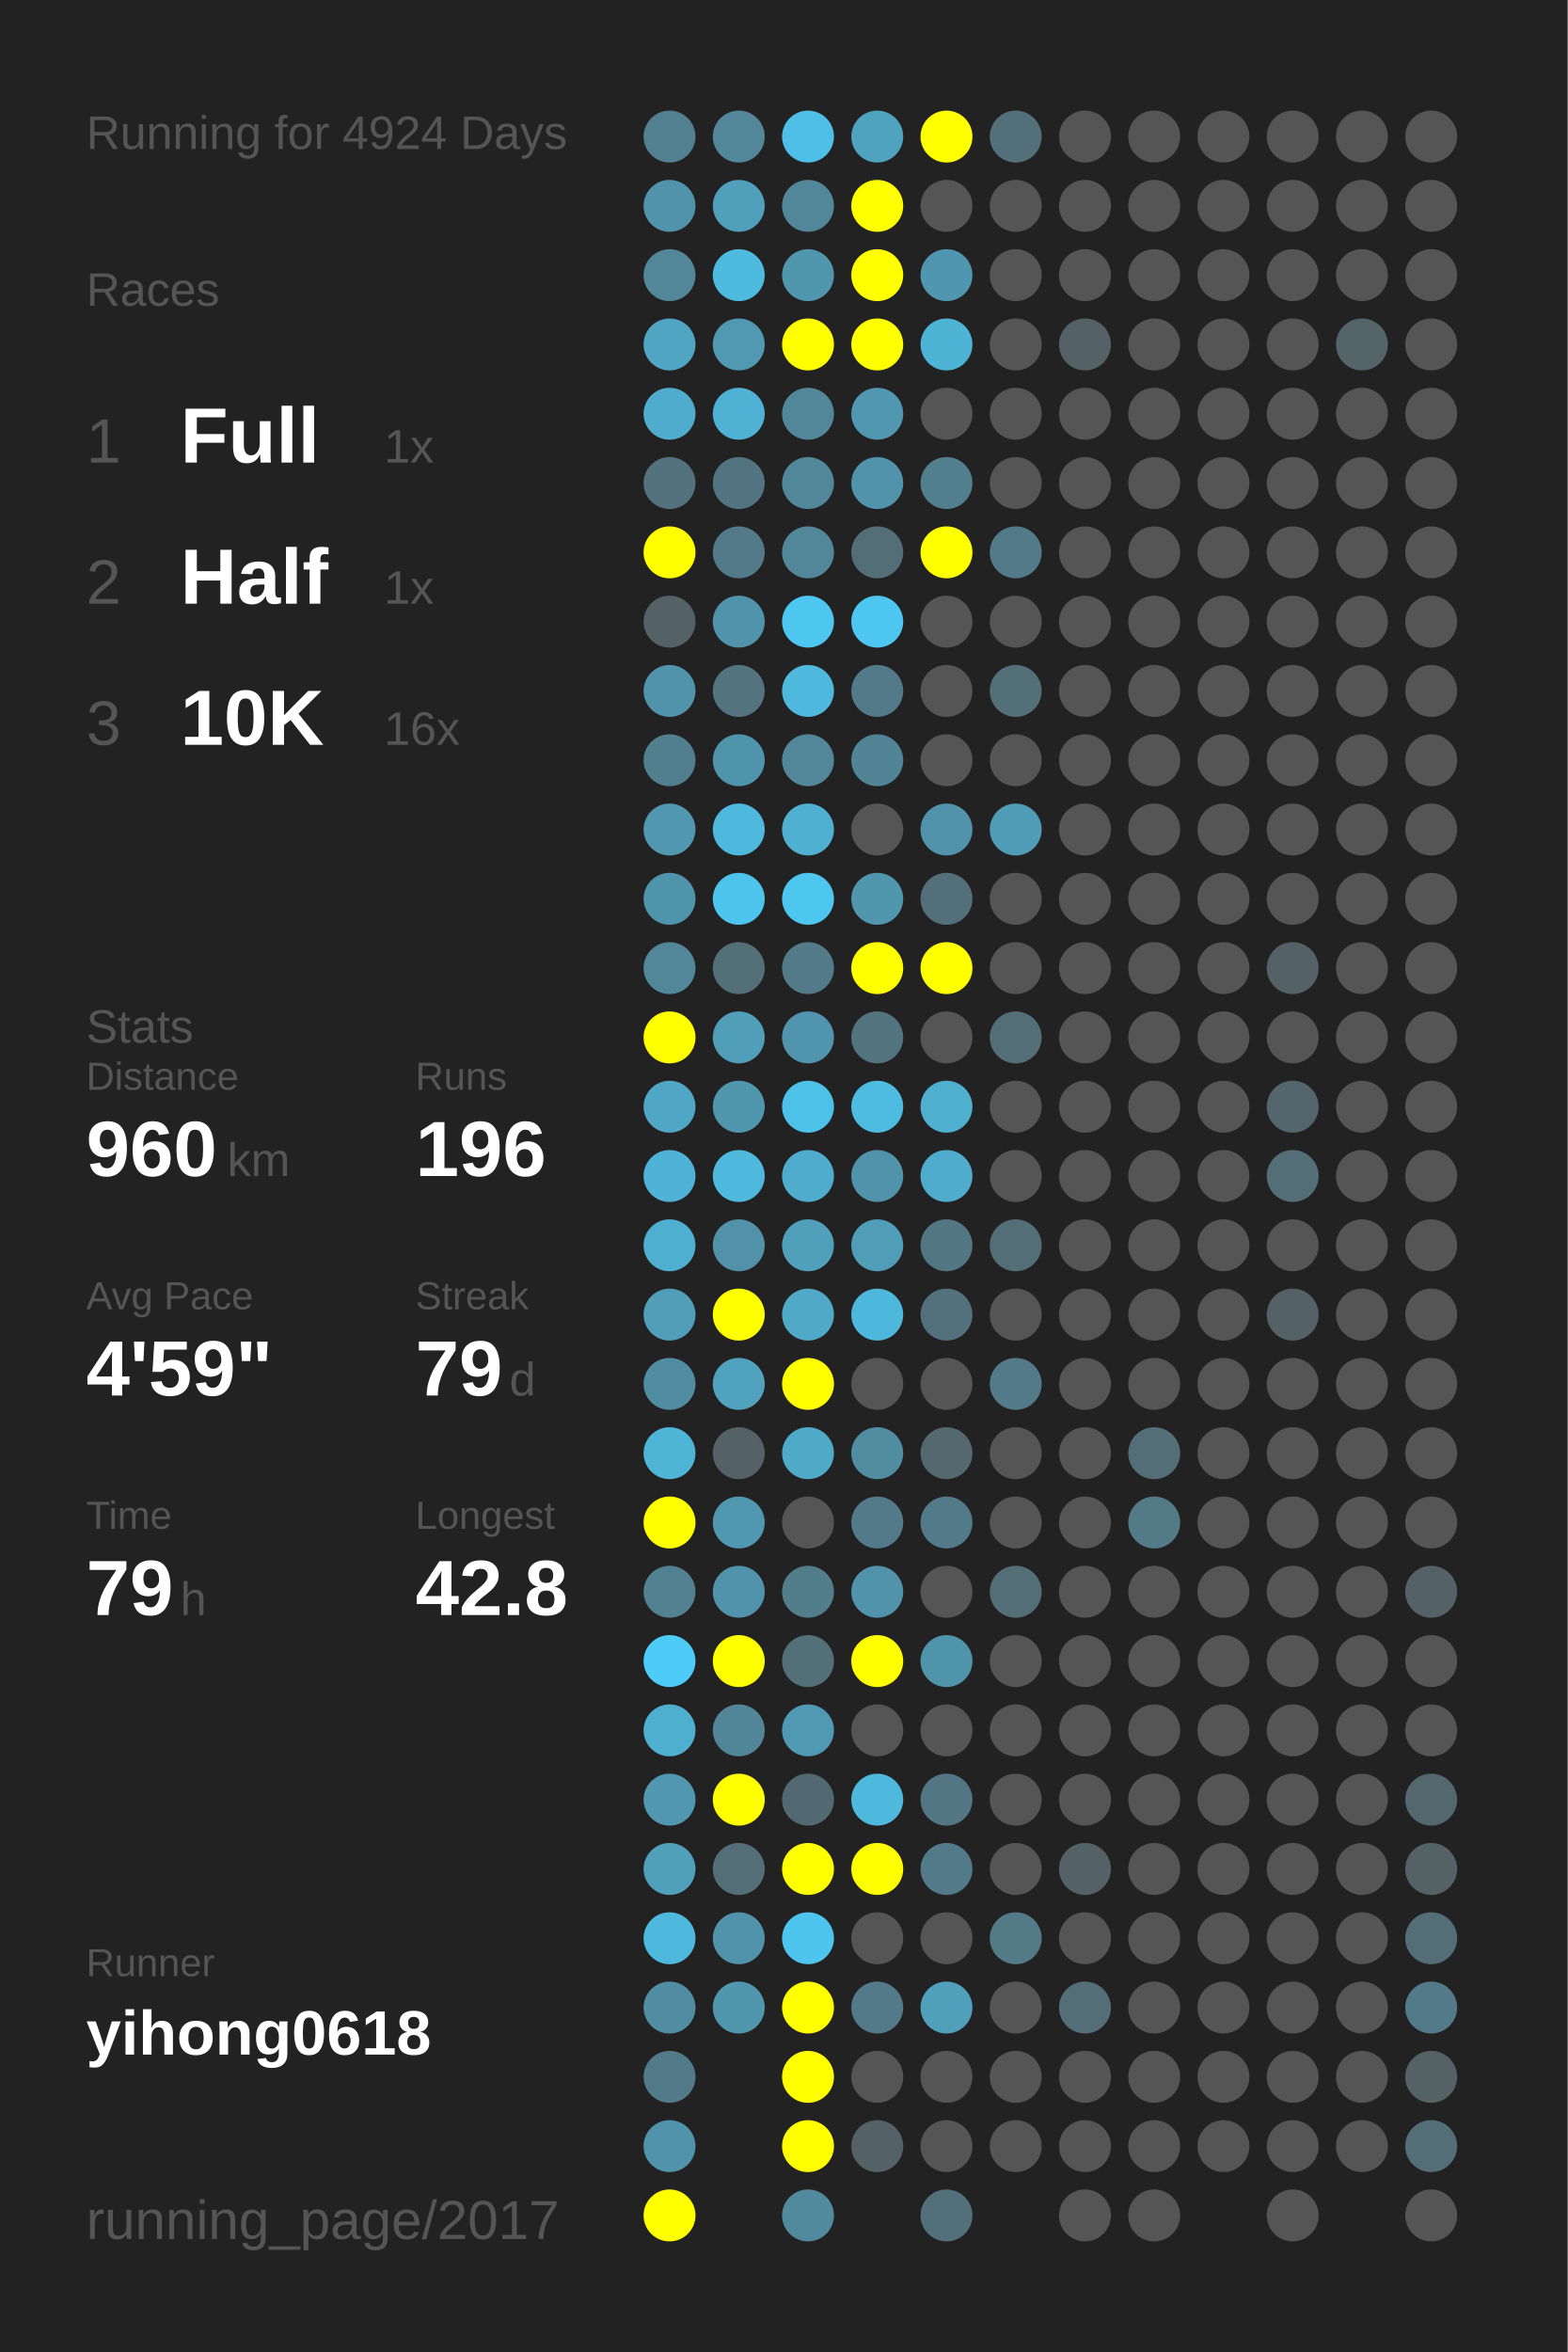
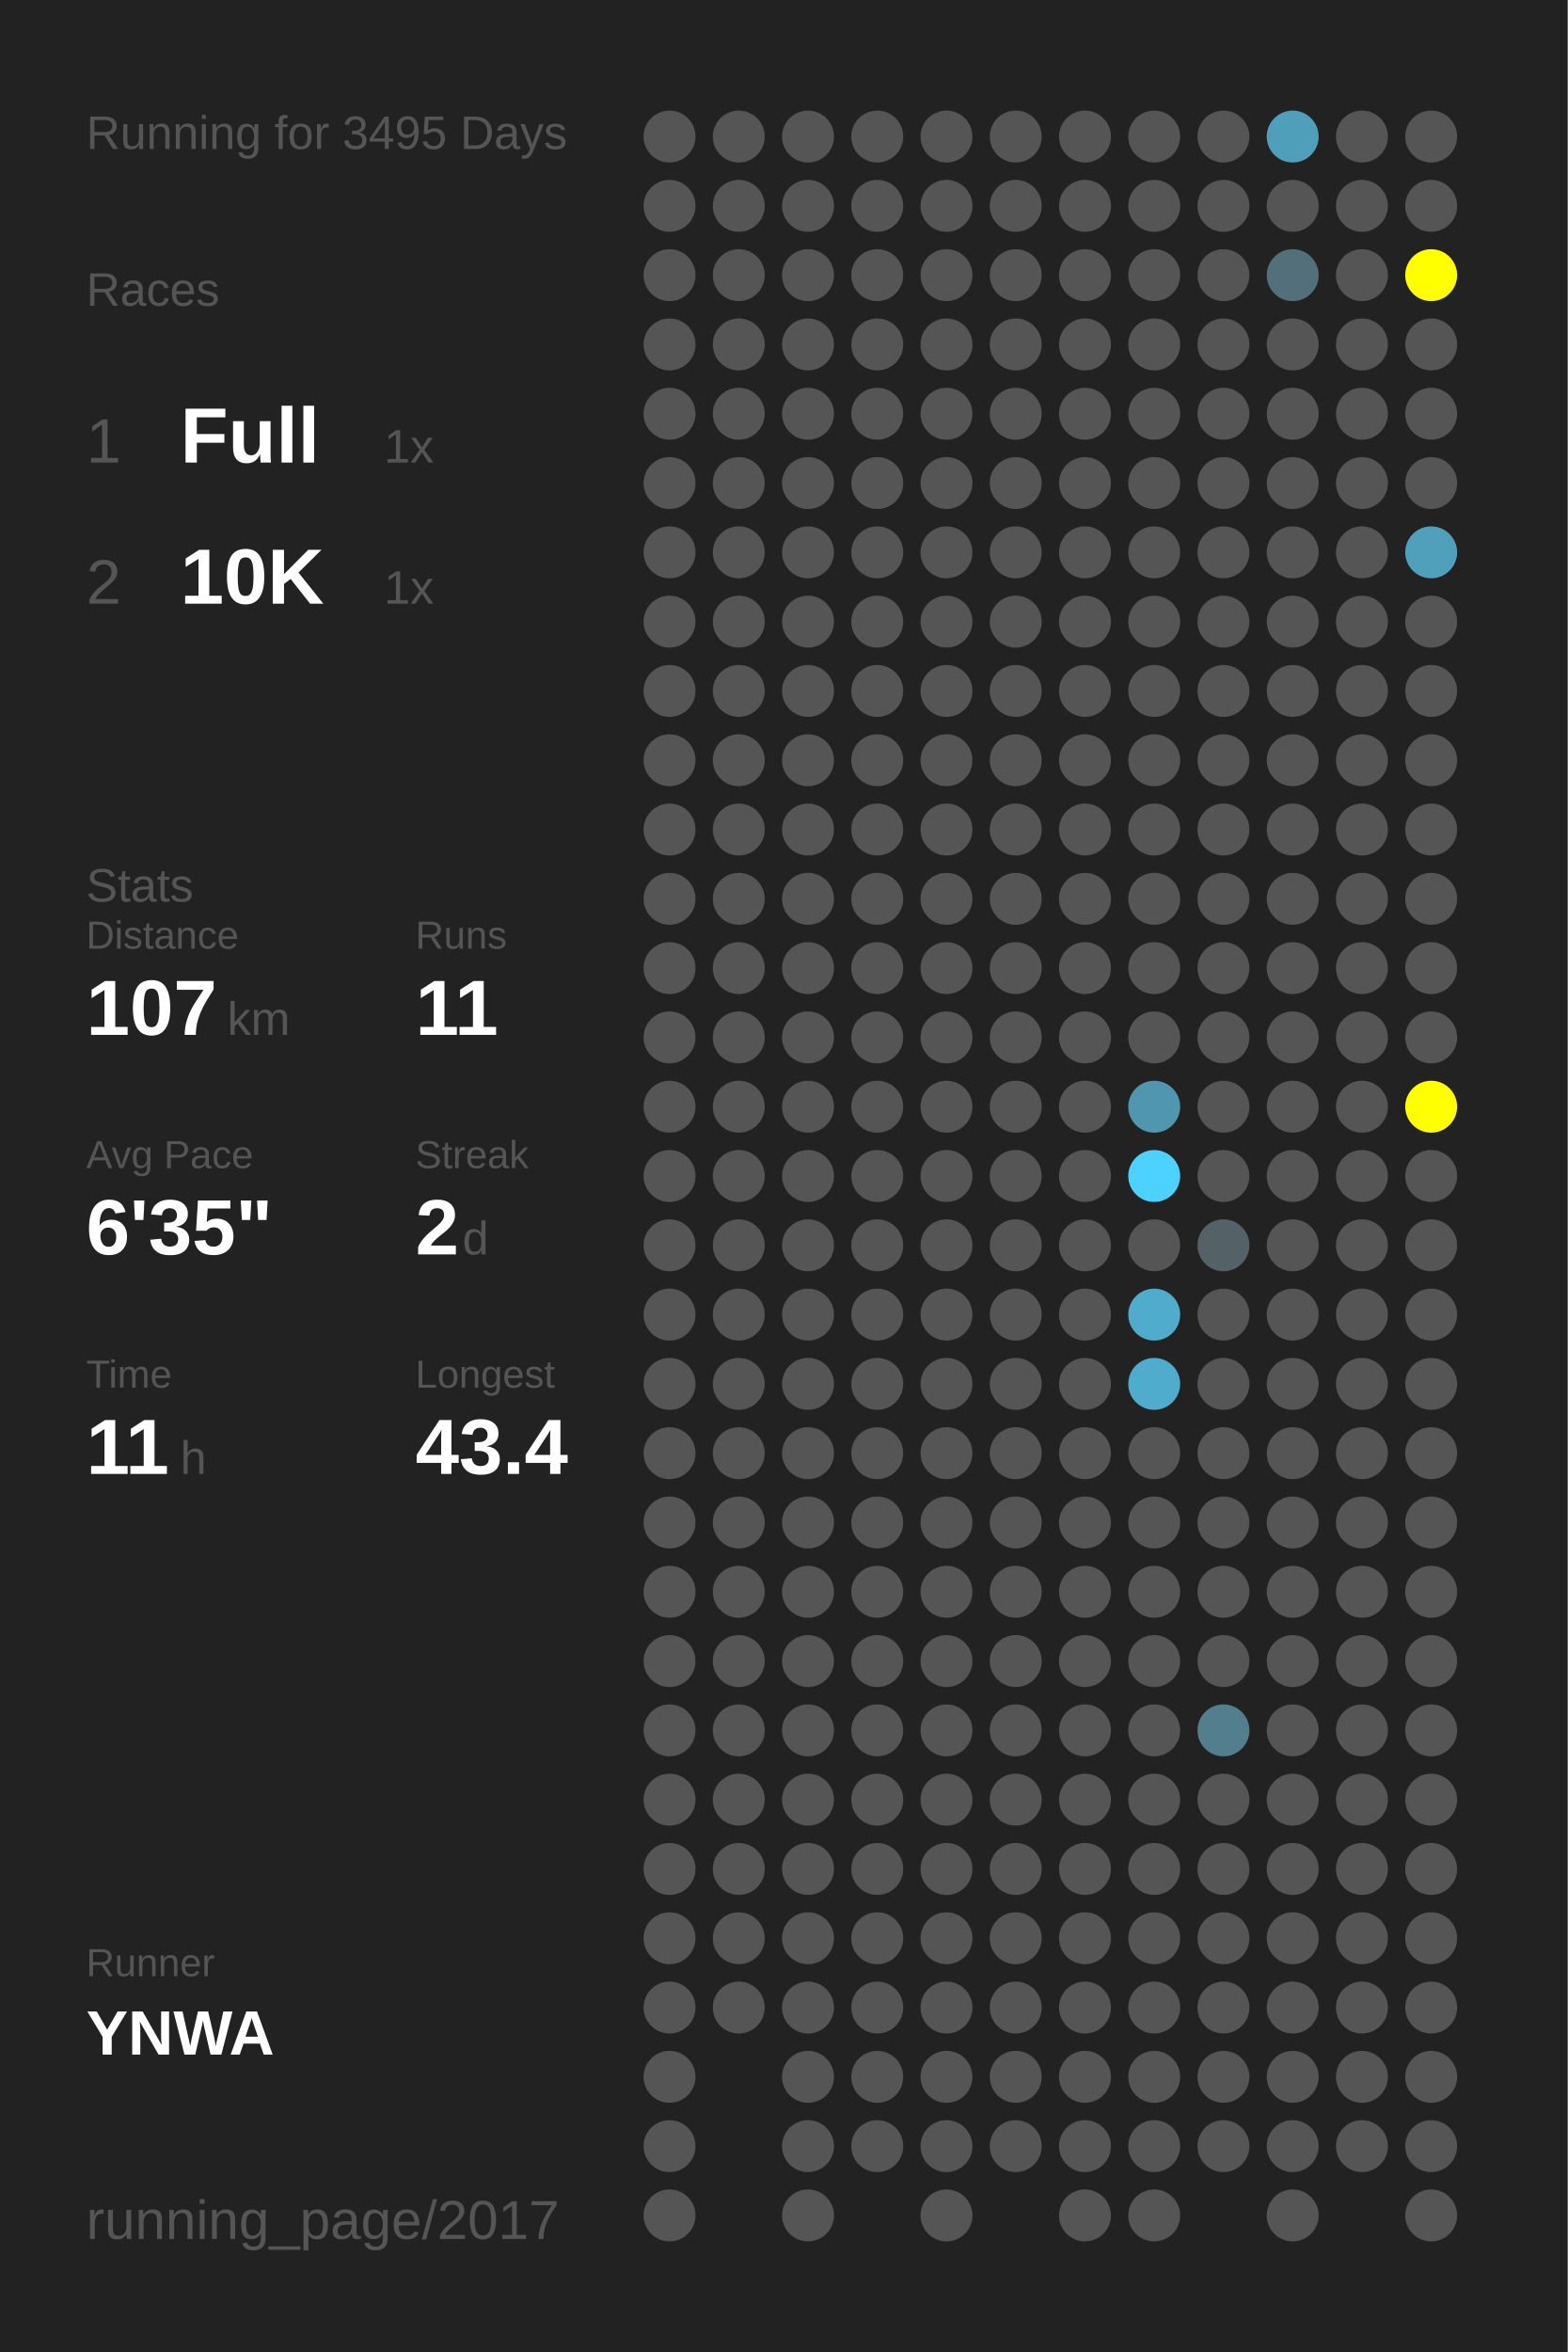
<svg xmlns="http://www.w3.org/2000/svg" baseProfile="full" height="300mm" version="1.1" viewBox="0,0,200,300" width="200mm">
  <defs />
  <rect fill="#222222" height="300" width="200" x="0" y="0" />
-   <text fill="#555555" style="font-size:6px; font-family:Arial;" x="11" y="19">Running for 4924 Days</text>
+   <text fill="#555555" style="font-size:6px; font-family:Arial;" x="11" y="19">Running for 3495 Days</text>
  <text fill="#555555" style="font-size:6px; font-family:Arial;" x="11" y="39">Races</text>
  <text fill="#555555" style="font-size:8px; font-family:Arial;" x="11" y="59">1</text>
  <text fill="#FFFFFF" style="font-size:10px; font-family:Arial; font-weight:bold;" x="23" y="59">Full</text>
  <text fill="#555555" style="font-size:6px; font-family:Arial;" x="49" y="59">1x</text>
  <text fill="#555555" style="font-size:8px; font-family:Arial;" x="11" y="77">2</text>
-   <text fill="#FFFFFF" style="font-size:10px; font-family:Arial; font-weight:bold;" x="23" y="77">Half</text>
+   <text fill="#FFFFFF" style="font-size:10px; font-family:Arial; font-weight:bold;" x="23" y="77">10K</text>
  <text fill="#555555" style="font-size:6px; font-family:Arial;" x="49" y="77">1x</text>
-   <text fill="#555555" style="font-size:8px; font-family:Arial;" x="11" y="95">3</text>
-   <text fill="#FFFFFF" style="font-size:10px; font-family:Arial; font-weight:bold;" x="23" y="95">10K</text>
-   <text fill="#555555" style="font-size:6px; font-family:Arial;" x="49" y="95">16x</text>
-   <text fill="#555555" style="font-size:6px; font-family:Arial;" x="11" y="133">Stats</text>
-   <text fill="#555555" style="font-size:5px; font-family:Arial;" x="11" y="139">Distance</text>
-   <text fill="#FFFFFF" style="font-size:10px; font-family:Arial; font-weight:bold;" x="11" y="150">960</text>
-   <text fill="#555555" style="font-size:6px; font-family:Arial;" x="29" y="150">km</text>
-   <text fill="#555555" style="font-size:5px; font-family:Arial;" x="53" y="139">Runs</text>
-   <text fill="#FFFFFF" style="font-size:10px; font-family:Arial; font-weight:bold;" x="53" y="150">196</text>
-   <text fill="#555555" style="font-size:5px; font-family:Arial;" x="11" y="167">Avg Pace</text>
-   <text fill="#FFFFFF" style="font-size:10px; font-family:Arial; font-weight:bold;" x="11" y="178">4'59"</text>
-   <text fill="#555555" style="font-size:5px; font-family:Arial;" x="53" y="167">Streak</text>
-   <text fill="#FFFFFF" style="font-size:10px; font-family:Arial; font-weight:bold;" x="53" y="178">79</text>
-   <text fill="#555555" style="font-size:6px; font-family:Arial;" x="65" y="178">d</text>
-   <text fill="#555555" style="font-size:5px; font-family:Arial;" x="11" y="195">Time</text>
-   <text fill="#FFFFFF" style="font-size:10px; font-family:Arial; font-weight:bold;" x="11" y="206">79</text>
-   <text fill="#555555" style="font-size:6px; font-family:Arial;" x="23" y="206">h</text>
-   <text fill="#555555" style="font-size:5px; font-family:Arial;" x="53" y="195">Longest</text>
-   <text fill="#FFFFFF" style="font-size:10px; font-family:Arial; font-weight:bold;" x="53" y="206">42.8</text>
+   <text fill="#555555" style="font-size:6px; font-family:Arial;" x="11" y="115">Stats</text>
+   <text fill="#555555" style="font-size:5px; font-family:Arial;" x="11" y="121">Distance</text>
+   <text fill="#FFFFFF" style="font-size:10px; font-family:Arial; font-weight:bold;" x="11" y="132">107</text>
+   <text fill="#555555" style="font-size:6px; font-family:Arial;" x="29" y="132">km</text>
+   <text fill="#555555" style="font-size:5px; font-family:Arial;" x="53" y="121">Runs</text>
+   <text fill="#FFFFFF" style="font-size:10px; font-family:Arial; font-weight:bold;" x="53" y="132">11</text>
+   <text fill="#555555" style="font-size:5px; font-family:Arial;" x="11" y="149">Avg Pace</text>
+   <text fill="#FFFFFF" style="font-size:10px; font-family:Arial; font-weight:bold;" x="11" y="160">6'35"</text>
+   <text fill="#555555" style="font-size:5px; font-family:Arial;" x="53" y="149">Streak</text>
+   <text fill="#FFFFFF" style="font-size:10px; font-family:Arial; font-weight:bold;" x="53" y="160">2</text>
+   <text fill="#555555" style="font-size:6px; font-family:Arial;" x="59" y="160">d</text>
+   <text fill="#555555" style="font-size:5px; font-family:Arial;" x="11" y="177">Time</text>
+   <text fill="#FFFFFF" style="font-size:10px; font-family:Arial; font-weight:bold;" x="11" y="188">11</text>
+   <text fill="#555555" style="font-size:6px; font-family:Arial;" x="23" y="188">h</text>
+   <text fill="#555555" style="font-size:5px; font-family:Arial;" x="53" y="177">Longest</text>
+   <text fill="#FFFFFF" style="font-size:10px; font-family:Arial; font-weight:bold;" x="53" y="188">43.4</text>
  <text fill="#555555" style="font-size:5px; font-family:Arial;" x="11" y="252.065">Runner</text>
-   <text fill="#FFFFFF" style="font-size:8px; font-family:Arial; font-weight:bold;" x="11" y="262.065">yihong0618</text>
+   <text fill="#FFFFFF" style="font-size:8px; font-family:Arial; font-weight:bold;" x="11" y="262.065">YNWA</text>
  <text fill="#555555" style="font-size:7px; font-family:Arial;" x="11" y="285.581">running_page/2017</text>
-   <circle cx="85.417" cy="17.419" fill="#528090" r="3.312" />
-   <circle cx="85.417" cy="26.258" fill="#5093aa" r="3.312" />
-   <circle cx="85.417" cy="35.097" fill="#518799" r="3.312" />
-   <circle cx="85.417" cy="43.935" fill="#4fa5c2" r="3.312" />
-   <circle cx="85.417" cy="52.774" fill="#4faccc" r="3.312" />
-   <circle cx="85.417" cy="61.613" fill="#53727d" r="3.312" />
-   <circle cx="85.417" cy="70.452" fill="#FFFF00" r="3.312" />
-   <circle cx="85.417" cy="79.29" fill="#546166" r="3.312" />
-   <circle cx="85.417" cy="88.129" fill="#5093aa" r="3.312" />
-   <circle cx="85.417" cy="96.968" fill="#527f8e" r="3.312" />
-   <circle cx="85.417" cy="105.806" fill="#5097af" r="3.312" />
-   <circle cx="85.417" cy="114.645" fill="#5094ab" r="3.312" />
-   <circle cx="85.417" cy="123.484" fill="#518799" r="3.312" />
-   <circle cx="85.417" cy="132.323" fill="#FFFF00" r="3.312" />
-   <circle cx="85.417" cy="141.161" fill="#4fa7c5" r="3.312" />
-   <circle cx="85.417" cy="150" fill="#4eb3d6" r="3.312" />
-   <circle cx="85.417" cy="158.839" fill="#4fafd0" r="3.312" />
-   <circle cx="85.417" cy="167.677" fill="#509eb8" r="3.312" />
-   <circle cx="85.417" cy="176.516" fill="#518da2" r="3.312" />
-   <circle cx="85.417" cy="185.355" fill="#4eb5d7" r="3.312" />
-   <circle cx="85.417" cy="194.194" fill="#FFFF00" r="3.312" />
-   <circle cx="85.417" cy="203.032" fill="#528191" r="3.312" />
-   <circle cx="85.417" cy="211.871" fill="#4dccf8" r="3.312" />
-   <circle cx="85.417" cy="220.71" fill="#4fafcf" r="3.312" />
-   <circle cx="85.417" cy="229.548" fill="#5097af" r="3.312" />
-   <circle cx="85.417" cy="238.387" fill="#50a0bb" r="3.312" />
-   <circle cx="85.417" cy="247.226" fill="#4eb9dd" r="3.312" />
-   <circle cx="85.417" cy="256.065" fill="#518da2" r="3.312" />
-   <circle cx="85.417" cy="264.903" fill="#527a88" r="3.312" />
-   <circle cx="85.417" cy="273.742" fill="#5093aa" r="3.312" />
-   <circle cx="85.417" cy="282.581" fill="#FFFF00" r="3.312" />
-   <circle cx="94.25" cy="17.419" fill="#518799" r="3.312" />
-   <circle cx="94.25" cy="26.258" fill="#50a0bb" r="3.312" />
-   <circle cx="94.25" cy="35.097" fill="#4ebade" r="3.312" />
-   <circle cx="94.25" cy="43.935" fill="#5099b1" r="3.312" />
-   <circle cx="94.25" cy="52.774" fill="#4fb1d3" r="3.312" />
-   <circle cx="94.25" cy="61.613" fill="#527480" r="3.312" />
-   <circle cx="94.25" cy="70.452" fill="#527a88" r="3.312" />
-   <circle cx="94.25" cy="79.29" fill="#5093aa" r="3.312" />
-   <circle cx="94.25" cy="88.129" fill="#53737e" r="3.312" />
-   <circle cx="94.25" cy="96.968" fill="#5094ab" r="3.312" />
-   <circle cx="94.25" cy="105.806" fill="#4eb9dd" r="3.312" />
-   <circle cx="94.25" cy="114.645" fill="#4dc4ec" r="3.312" />
-   <circle cx="94.25" cy="123.484" fill="#536f78" r="3.312" />
-   <circle cx="94.25" cy="132.323" fill="#509eb8" r="3.312" />
-   <circle cx="94.25" cy="141.161" fill="#5097ae" r="3.312" />
-   <circle cx="94.25" cy="150" fill="#4eb9dd" r="3.312" />
-   <circle cx="94.25" cy="158.839" fill="#5192a8" r="3.312" />
-   <circle cx="94.25" cy="167.677" fill="#FFFF00" r="3.312" />
-   <circle cx="94.25" cy="176.516" fill="#50a2be" r="3.312" />
-   <circle cx="94.25" cy="185.355" fill="#546166" r="3.312" />
-   <circle cx="94.25" cy="194.194" fill="#5097b0" r="3.312" />
-   <circle cx="94.25" cy="203.032" fill="#5093aa" r="3.312" />
-   <circle cx="94.25" cy="211.871" fill="#FFFF00" r="3.312" />
-   <circle cx="94.25" cy="220.71" fill="#518698" r="3.312" />
-   <circle cx="94.25" cy="229.548" fill="#FFFF00" r="3.312" />
-   <circle cx="94.25" cy="238.387" fill="#536e77" r="3.312" />
-   <circle cx="94.25" cy="247.226" fill="#5093aa" r="3.312" />
-   <circle cx="94.25" cy="256.065" fill="#5096ad" r="3.312" />
-   <circle cx="103.083" cy="17.419" fill="#4ebfe6" r="3.312" />
-   <circle cx="103.083" cy="26.258" fill="#518799" r="3.312" />
-   <circle cx="103.083" cy="35.097" fill="#5096ad" r="3.312" />
-   <circle cx="103.083" cy="43.935" fill="#FFFF00" r="3.312" />
-   <circle cx="103.083" cy="52.774" fill="#518799" r="3.312" />
-   <circle cx="103.083" cy="61.613" fill="#518799" r="3.312" />
-   <circle cx="103.083" cy="70.452" fill="#518799" r="3.312" />
-   <circle cx="103.083" cy="79.29" fill="#4dc7f0" r="3.312" />
-   <circle cx="103.083" cy="88.129" fill="#4eb9dd" r="3.312" />
-   <circle cx="103.083" cy="96.968" fill="#518799" r="3.312" />
-   <circle cx="103.083" cy="105.806" fill="#4fb0d1" r="3.312" />
-   <circle cx="103.083" cy="114.645" fill="#4dc7f0" r="3.312" />
-   <circle cx="103.083" cy="123.484" fill="#527a88" r="3.312" />
-   <circle cx="103.083" cy="132.323" fill="#5095ad" r="3.312" />
-   <circle cx="103.083" cy="141.161" fill="#4dc2e9" r="3.312" />
-   <circle cx="103.083" cy="150" fill="#4faccc" r="3.312" />
-   <circle cx="103.083" cy="158.839" fill="#50a0bb" r="3.312" />
-   <circle cx="103.083" cy="167.677" fill="#4fa9c7" r="3.312" />
-   <circle cx="103.083" cy="176.516" fill="#FFFF00" r="3.312" />
-   <circle cx="103.083" cy="185.355" fill="#4faac8" r="3.312" />
+   <circle cx="85.417" cy="17.419" fill="#555555" r="3.312" />
+   <circle cx="85.417" cy="26.258" fill="#555555" r="3.312" />
+   <circle cx="85.417" cy="35.097" fill="#555555" r="3.312" />
+   <circle cx="85.417" cy="43.935" fill="#555555" r="3.312" />
+   <circle cx="85.417" cy="52.774" fill="#555555" r="3.312" />
+   <circle cx="85.417" cy="61.613" fill="#555555" r="3.312" />
+   <circle cx="85.417" cy="70.452" fill="#555555" r="3.312" />
+   <circle cx="85.417" cy="79.29" fill="#555555" r="3.312" />
+   <circle cx="85.417" cy="88.129" fill="#555555" r="3.312" />
+   <circle cx="85.417" cy="96.968" fill="#555555" r="3.312" />
+   <circle cx="85.417" cy="105.806" fill="#555555" r="3.312" />
+   <circle cx="85.417" cy="114.645" fill="#555555" r="3.312" />
+   <circle cx="85.417" cy="123.484" fill="#555555" r="3.312" />
+   <circle cx="85.417" cy="132.323" fill="#555555" r="3.312" />
+   <circle cx="85.417" cy="141.161" fill="#555555" r="3.312" />
+   <circle cx="85.417" cy="150" fill="#555555" r="3.312" />
+   <circle cx="85.417" cy="158.839" fill="#555555" r="3.312" />
+   <circle cx="85.417" cy="167.677" fill="#555555" r="3.312" />
+   <circle cx="85.417" cy="176.516" fill="#555555" r="3.312" />
+   <circle cx="85.417" cy="185.355" fill="#555555" r="3.312" />
+   <circle cx="85.417" cy="194.194" fill="#555555" r="3.312" />
+   <circle cx="85.417" cy="203.032" fill="#555555" r="3.312" />
+   <circle cx="85.417" cy="211.871" fill="#555555" r="3.312" />
+   <circle cx="85.417" cy="220.71" fill="#555555" r="3.312" />
+   <circle cx="85.417" cy="229.548" fill="#555555" r="3.312" />
+   <circle cx="85.417" cy="238.387" fill="#555555" r="3.312" />
+   <circle cx="85.417" cy="247.226" fill="#555555" r="3.312" />
+   <circle cx="85.417" cy="256.065" fill="#555555" r="3.312" />
+   <circle cx="85.417" cy="264.903" fill="#555555" r="3.312" />
+   <circle cx="85.417" cy="273.742" fill="#555555" r="3.312" />
+   <circle cx="85.417" cy="282.581" fill="#555555" r="3.312" />
+   <circle cx="94.25" cy="17.419" fill="#555555" r="3.312" />
+   <circle cx="94.25" cy="26.258" fill="#555555" r="3.312" />
+   <circle cx="94.25" cy="35.097" fill="#555555" r="3.312" />
+   <circle cx="94.25" cy="43.935" fill="#555555" r="3.312" />
+   <circle cx="94.25" cy="52.774" fill="#555555" r="3.312" />
+   <circle cx="94.25" cy="61.613" fill="#555555" r="3.312" />
+   <circle cx="94.25" cy="70.452" fill="#555555" r="3.312" />
+   <circle cx="94.25" cy="79.29" fill="#555555" r="3.312" />
+   <circle cx="94.25" cy="88.129" fill="#555555" r="3.312" />
+   <circle cx="94.25" cy="96.968" fill="#555555" r="3.312" />
+   <circle cx="94.25" cy="105.806" fill="#555555" r="3.312" />
+   <circle cx="94.25" cy="114.645" fill="#555555" r="3.312" />
+   <circle cx="94.25" cy="123.484" fill="#555555" r="3.312" />
+   <circle cx="94.25" cy="132.323" fill="#555555" r="3.312" />
+   <circle cx="94.25" cy="141.161" fill="#555555" r="3.312" />
+   <circle cx="94.25" cy="150" fill="#555555" r="3.312" />
+   <circle cx="94.25" cy="158.839" fill="#555555" r="3.312" />
+   <circle cx="94.25" cy="167.677" fill="#555555" r="3.312" />
+   <circle cx="94.25" cy="176.516" fill="#555555" r="3.312" />
+   <circle cx="94.25" cy="185.355" fill="#555555" r="3.312" />
+   <circle cx="94.25" cy="194.194" fill="#555555" r="3.312" />
+   <circle cx="94.25" cy="203.032" fill="#555555" r="3.312" />
+   <circle cx="94.25" cy="211.871" fill="#555555" r="3.312" />
+   <circle cx="94.25" cy="220.71" fill="#555555" r="3.312" />
+   <circle cx="94.25" cy="229.548" fill="#555555" r="3.312" />
+   <circle cx="94.25" cy="238.387" fill="#555555" r="3.312" />
+   <circle cx="94.25" cy="247.226" fill="#555555" r="3.312" />
+   <circle cx="94.25" cy="256.065" fill="#555555" r="3.312" />
+   <circle cx="103.083" cy="17.419" fill="#555555" r="3.312" />
+   <circle cx="103.083" cy="26.258" fill="#555555" r="3.312" />
+   <circle cx="103.083" cy="35.097" fill="#555555" r="3.312" />
+   <circle cx="103.083" cy="43.935" fill="#555555" r="3.312" />
+   <circle cx="103.083" cy="52.774" fill="#555555" r="3.312" />
+   <circle cx="103.083" cy="61.613" fill="#555555" r="3.312" />
+   <circle cx="103.083" cy="70.452" fill="#555555" r="3.312" />
+   <circle cx="103.083" cy="79.29" fill="#555555" r="3.312" />
+   <circle cx="103.083" cy="88.129" fill="#555555" r="3.312" />
+   <circle cx="103.083" cy="96.968" fill="#555555" r="3.312" />
+   <circle cx="103.083" cy="105.806" fill="#555555" r="3.312" />
+   <circle cx="103.083" cy="114.645" fill="#555555" r="3.312" />
+   <circle cx="103.083" cy="123.484" fill="#555555" r="3.312" />
+   <circle cx="103.083" cy="132.323" fill="#555555" r="3.312" />
+   <circle cx="103.083" cy="141.161" fill="#555555" r="3.312" />
+   <circle cx="103.083" cy="150" fill="#555555" r="3.312" />
+   <circle cx="103.083" cy="158.839" fill="#555555" r="3.312" />
+   <circle cx="103.083" cy="167.677" fill="#555555" r="3.312" />
+   <circle cx="103.083" cy="176.516" fill="#555555" r="3.312" />
+   <circle cx="103.083" cy="185.355" fill="#555555" r="3.312" />
  <circle cx="103.083" cy="194.194" fill="#555555" r="3.312" />
-   <circle cx="103.083" cy="203.032" fill="#527d8b" r="3.312" />
-   <circle cx="103.083" cy="211.871" fill="#536f78" r="3.312" />
-   <circle cx="103.083" cy="220.71" fill="#5099b2" r="3.312" />
-   <circle cx="103.083" cy="229.548" fill="#536971" r="3.312" />
-   <circle cx="103.083" cy="238.387" fill="#FFFF00" r="3.312" />
-   <circle cx="103.083" cy="247.226" fill="#4dc5ee" r="3.312" />
-   <circle cx="103.083" cy="256.065" fill="#FFFF00" r="3.312" />
-   <circle cx="103.083" cy="264.903" fill="#FFFF00" r="3.312" />
-   <circle cx="103.083" cy="273.742" fill="#FFFF00" r="3.312" />
-   <circle cx="103.083" cy="282.581" fill="#518a9d" r="3.312" />
-   <circle cx="111.917" cy="17.419" fill="#4fa3bf" r="3.312" />
-   <circle cx="111.917" cy="26.258" fill="#FFFF00" r="3.312" />
-   <circle cx="111.917" cy="35.097" fill="#FFFF00" r="3.312" />
-   <circle cx="111.917" cy="43.935" fill="#FFFF00" r="3.312" />
-   <circle cx="111.917" cy="52.774" fill="#5097af" r="3.312" />
-   <circle cx="111.917" cy="61.613" fill="#5093aa" r="3.312" />
-   <circle cx="111.917" cy="70.452" fill="#536e77" r="3.312" />
-   <circle cx="111.917" cy="79.29" fill="#4dc7f1" r="3.312" />
-   <circle cx="111.917" cy="88.129" fill="#527a88" r="3.312" />
-   <circle cx="111.917" cy="96.968" fill="#518495" r="3.312" />
+   <circle cx="103.083" cy="203.032" fill="#555555" r="3.312" />
+   <circle cx="103.083" cy="211.871" fill="#555555" r="3.312" />
+   <circle cx="103.083" cy="220.71" fill="#555555" r="3.312" />
+   <circle cx="103.083" cy="229.548" fill="#555555" r="3.312" />
+   <circle cx="103.083" cy="238.387" fill="#555555" r="3.312" />
+   <circle cx="103.083" cy="247.226" fill="#555555" r="3.312" />
+   <circle cx="103.083" cy="256.065" fill="#555555" r="3.312" />
+   <circle cx="103.083" cy="264.903" fill="#555555" r="3.312" />
+   <circle cx="103.083" cy="273.742" fill="#555555" r="3.312" />
+   <circle cx="103.083" cy="282.581" fill="#555555" r="3.312" />
+   <circle cx="111.917" cy="17.419" fill="#555555" r="3.312" />
+   <circle cx="111.917" cy="26.258" fill="#555555" r="3.312" />
+   <circle cx="111.917" cy="35.097" fill="#555555" r="3.312" />
+   <circle cx="111.917" cy="43.935" fill="#555555" r="3.312" />
+   <circle cx="111.917" cy="52.774" fill="#555555" r="3.312" />
+   <circle cx="111.917" cy="61.613" fill="#555555" r="3.312" />
+   <circle cx="111.917" cy="70.452" fill="#555555" r="3.312" />
+   <circle cx="111.917" cy="79.29" fill="#555555" r="3.312" />
+   <circle cx="111.917" cy="88.129" fill="#555555" r="3.312" />
+   <circle cx="111.917" cy="96.968" fill="#555555" r="3.312" />
  <circle cx="111.917" cy="105.806" fill="#555555" r="3.312" />
-   <circle cx="111.917" cy="114.645" fill="#5096ad" r="3.312" />
-   <circle cx="111.917" cy="123.484" fill="#FFFF00" r="3.312" />
-   <circle cx="111.917" cy="132.323" fill="#52747f" r="3.312" />
-   <circle cx="111.917" cy="141.161" fill="#4ebbe0" r="3.312" />
-   <circle cx="111.917" cy="150" fill="#5093aa" r="3.312" />
-   <circle cx="111.917" cy="158.839" fill="#509db7" r="3.312" />
-   <circle cx="111.917" cy="167.677" fill="#4eb8dc" r="3.312" />
+   <circle cx="111.917" cy="114.645" fill="#555555" r="3.312" />
+   <circle cx="111.917" cy="123.484" fill="#555555" r="3.312" />
+   <circle cx="111.917" cy="132.323" fill="#555555" r="3.312" />
+   <circle cx="111.917" cy="141.161" fill="#555555" r="3.312" />
+   <circle cx="111.917" cy="150" fill="#555555" r="3.312" />
+   <circle cx="111.917" cy="158.839" fill="#555555" r="3.312" />
+   <circle cx="111.917" cy="167.677" fill="#555555" r="3.312" />
  <circle cx="111.917" cy="176.516" fill="#555555" r="3.312" />
-   <circle cx="111.917" cy="185.355" fill="#518da1" r="3.312" />
-   <circle cx="111.917" cy="194.194" fill="#527a88" r="3.312" />
-   <circle cx="111.917" cy="203.032" fill="#5093aa" r="3.312" />
-   <circle cx="111.917" cy="211.871" fill="#FFFF00" r="3.312" />
+   <circle cx="111.917" cy="185.355" fill="#555555" r="3.312" />
+   <circle cx="111.917" cy="194.194" fill="#555555" r="3.312" />
+   <circle cx="111.917" cy="203.032" fill="#555555" r="3.312" />
+   <circle cx="111.917" cy="211.871" fill="#555555" r="3.312" />
  <circle cx="111.917" cy="220.71" fill="#555555" r="3.312" />
-   <circle cx="111.917" cy="229.548" fill="#4eb9dd" r="3.312" />
-   <circle cx="111.917" cy="238.387" fill="#FFFF00" r="3.312" />
+   <circle cx="111.917" cy="229.548" fill="#555555" r="3.312" />
+   <circle cx="111.917" cy="238.387" fill="#555555" r="3.312" />
  <circle cx="111.917" cy="247.226" fill="#555555" r="3.312" />
-   <circle cx="111.917" cy="256.065" fill="#527a88" r="3.312" />
+   <circle cx="111.917" cy="256.065" fill="#555555" r="3.312" />
  <circle cx="111.917" cy="264.903" fill="#555555" r="3.312" />
-   <circle cx="111.917" cy="273.742" fill="#546166" r="3.312" />
-   <circle cx="120.75" cy="17.419" fill="#FFFF00" r="3.312" />
+   <circle cx="111.917" cy="273.742" fill="#555555" r="3.312" />
+   <circle cx="120.75" cy="17.419" fill="#555555" r="3.312" />
  <circle cx="120.75" cy="26.258" fill="#555555" r="3.312" />
-   <circle cx="120.75" cy="35.097" fill="#5096ae" r="3.312" />
-   <circle cx="120.75" cy="43.935" fill="#4eb4d6" r="3.312" />
+   <circle cx="120.75" cy="35.097" fill="#555555" r="3.312" />
+   <circle cx="120.75" cy="43.935" fill="#555555" r="3.312" />
  <circle cx="120.75" cy="52.774" fill="#555555" r="3.312" />
-   <circle cx="120.75" cy="61.613" fill="#527f8e" r="3.312" />
-   <circle cx="120.75" cy="70.452" fill="#FFFF00" r="3.312" />
+   <circle cx="120.75" cy="61.613" fill="#555555" r="3.312" />
+   <circle cx="120.75" cy="70.452" fill="#555555" r="3.312" />
  <circle cx="120.75" cy="79.29" fill="#555555" r="3.312" />
  <circle cx="120.75" cy="88.129" fill="#555555" r="3.312" />
  <circle cx="120.75" cy="96.968" fill="#555555" r="3.312" />
-   <circle cx="120.75" cy="105.806" fill="#5093aa" r="3.312" />
-   <circle cx="120.75" cy="114.645" fill="#53707a" r="3.312" />
-   <circle cx="120.75" cy="123.484" fill="#FFFF00" r="3.312" />
+   <circle cx="120.75" cy="105.806" fill="#555555" r="3.312" />
+   <circle cx="120.75" cy="114.645" fill="#555555" r="3.312" />
+   <circle cx="120.75" cy="123.484" fill="#555555" r="3.312" />
  <circle cx="120.75" cy="132.323" fill="#555555" r="3.312" />
-   <circle cx="120.75" cy="141.161" fill="#4fafcf" r="3.312" />
-   <circle cx="120.75" cy="150" fill="#4faccc" r="3.312" />
-   <circle cx="120.75" cy="158.839" fill="#527682" r="3.312" />
-   <circle cx="120.75" cy="167.677" fill="#53717c" r="3.312" />
+   <circle cx="120.75" cy="141.161" fill="#555555" r="3.312" />
+   <circle cx="120.75" cy="150" fill="#555555" r="3.312" />
+   <circle cx="120.75" cy="158.839" fill="#555555" r="3.312" />
+   <circle cx="120.75" cy="167.677" fill="#555555" r="3.312" />
  <circle cx="120.75" cy="176.516" fill="#555555" r="3.312" />
-   <circle cx="120.75" cy="185.355" fill="#53686f" r="3.312" />
-   <circle cx="120.75" cy="194.194" fill="#527a88" r="3.312" />
+   <circle cx="120.75" cy="185.355" fill="#555555" r="3.312" />
+   <circle cx="120.75" cy="194.194" fill="#555555" r="3.312" />
  <circle cx="120.75" cy="203.032" fill="#555555" r="3.312" />
-   <circle cx="120.75" cy="211.871" fill="#5094aa" r="3.312" />
+   <circle cx="120.75" cy="211.871" fill="#555555" r="3.312" />
  <circle cx="120.75" cy="220.71" fill="#555555" r="3.312" />
-   <circle cx="120.75" cy="229.548" fill="#527683" r="3.312" />
-   <circle cx="120.75" cy="238.387" fill="#527a88" r="3.312" />
+   <circle cx="120.75" cy="229.548" fill="#555555" r="3.312" />
+   <circle cx="120.75" cy="238.387" fill="#555555" r="3.312" />
  <circle cx="120.75" cy="247.226" fill="#555555" r="3.312" />
-   <circle cx="120.75" cy="256.065" fill="#50a0bb" r="3.312" />
+   <circle cx="120.75" cy="256.065" fill="#555555" r="3.312" />
  <circle cx="120.75" cy="264.903" fill="#555555" r="3.312" />
  <circle cx="120.75" cy="273.742" fill="#555555" r="3.312" />
-   <circle cx="120.75" cy="282.581" fill="#53707a" r="3.312" />
-   <circle cx="129.583" cy="17.419" fill="#536f79" r="3.312" />
+   <circle cx="120.75" cy="282.581" fill="#555555" r="3.312" />
+   <circle cx="129.583" cy="17.419" fill="#555555" r="3.312" />
  <circle cx="129.583" cy="26.258" fill="#555555" r="3.312" />
  <circle cx="129.583" cy="35.097" fill="#555555" r="3.312" />
  <circle cx="129.583" cy="43.935" fill="#555555" r="3.312" />
  <circle cx="129.583" cy="52.774" fill="#555555" r="3.312" />
  <circle cx="129.583" cy="61.613" fill="#555555" r="3.312" />
-   <circle cx="129.583" cy="70.452" fill="#527a88" r="3.312" />
+   <circle cx="129.583" cy="70.452" fill="#555555" r="3.312" />
  <circle cx="129.583" cy="79.29" fill="#555555" r="3.312" />
-   <circle cx="129.583" cy="88.129" fill="#536f78" r="3.312" />
+   <circle cx="129.583" cy="88.129" fill="#555555" r="3.312" />
  <circle cx="129.583" cy="96.968" fill="#555555" r="3.312" />
-   <circle cx="129.583" cy="105.806" fill="#509bb5" r="3.312" />
+   <circle cx="129.583" cy="105.806" fill="#555555" r="3.312" />
  <circle cx="129.583" cy="114.645" fill="#555555" r="3.312" />
  <circle cx="129.583" cy="123.484" fill="#555555" r="3.312" />
-   <circle cx="129.583" cy="132.323" fill="#536e77" r="3.312" />
+   <circle cx="129.583" cy="132.323" fill="#555555" r="3.312" />
  <circle cx="129.583" cy="141.161" fill="#555555" r="3.312" />
  <circle cx="129.583" cy="150" fill="#555555" r="3.312" />
-   <circle cx="129.583" cy="158.839" fill="#536e77" r="3.312" />
+   <circle cx="129.583" cy="158.839" fill="#555555" r="3.312" />
  <circle cx="129.583" cy="167.677" fill="#555555" r="3.312" />
-   <circle cx="129.583" cy="176.516" fill="#527a88" r="3.312" />
+   <circle cx="129.583" cy="176.516" fill="#555555" r="3.312" />
  <circle cx="129.583" cy="185.355" fill="#555555" r="3.312" />
  <circle cx="129.583" cy="194.194" fill="#555555" r="3.312" />
-   <circle cx="129.583" cy="203.032" fill="#536e77" r="3.312" />
+   <circle cx="129.583" cy="203.032" fill="#555555" r="3.312" />
  <circle cx="129.583" cy="211.871" fill="#555555" r="3.312" />
  <circle cx="129.583" cy="220.71" fill="#555555" r="3.312" />
  <circle cx="129.583" cy="229.548" fill="#555555" r="3.312" />
  <circle cx="129.583" cy="238.387" fill="#555555" r="3.312" />
-   <circle cx="129.583" cy="247.226" fill="#527a87" r="3.312" />
+   <circle cx="129.583" cy="247.226" fill="#555555" r="3.312" />
  <circle cx="129.583" cy="256.065" fill="#555555" r="3.312" />
  <circle cx="129.583" cy="264.903" fill="#555555" r="3.312" />
  <circle cx="129.583" cy="273.742" fill="#555555" r="3.312" />
  <circle cx="138.417" cy="17.419" fill="#555555" r="3.312" />
  <circle cx="138.417" cy="26.258" fill="#555555" r="3.312" />
  <circle cx="138.417" cy="35.097" fill="#555555" r="3.312" />
-   <circle cx="138.417" cy="43.935" fill="#546166" r="3.312" />
+   <circle cx="138.417" cy="43.935" fill="#555555" r="3.312" />
  <circle cx="138.417" cy="52.774" fill="#555555" r="3.312" />
  <circle cx="138.417" cy="61.613" fill="#555555" r="3.312" />
  <circle cx="138.417" cy="70.452" fill="#555555" r="3.312" />
  <circle cx="138.417" cy="79.29" fill="#555555" r="3.312" />
  <circle cx="138.417" cy="88.129" fill="#555555" r="3.312" />
  <circle cx="138.417" cy="96.968" fill="#555555" r="3.312" />
  <circle cx="138.417" cy="105.806" fill="#555555" r="3.312" />
  <circle cx="138.417" cy="114.645" fill="#555555" r="3.312" />
  <circle cx="138.417" cy="123.484" fill="#555555" r="3.312" />
  <circle cx="138.417" cy="132.323" fill="#555555" r="3.312" />
  <circle cx="138.417" cy="141.161" fill="#555555" r="3.312" />
  <circle cx="138.417" cy="150" fill="#555555" r="3.312" />
  <circle cx="138.417" cy="158.839" fill="#555555" r="3.312" />
  <circle cx="138.417" cy="167.677" fill="#555555" r="3.312" />
  <circle cx="138.417" cy="176.516" fill="#555555" r="3.312" />
  <circle cx="138.417" cy="185.355" fill="#555555" r="3.312" />
  <circle cx="138.417" cy="194.194" fill="#555555" r="3.312" />
  <circle cx="138.417" cy="203.032" fill="#555555" r="3.312" />
  <circle cx="138.417" cy="211.871" fill="#555555" r="3.312" />
  <circle cx="138.417" cy="220.71" fill="#555555" r="3.312" />
  <circle cx="138.417" cy="229.548" fill="#555555" r="3.312" />
-   <circle cx="138.417" cy="238.387" fill="#546166" r="3.312" />
+   <circle cx="138.417" cy="238.387" fill="#555555" r="3.312" />
  <circle cx="138.417" cy="247.226" fill="#555555" r="3.312" />
-   <circle cx="138.417" cy="256.065" fill="#536e77" r="3.312" />
+   <circle cx="138.417" cy="256.065" fill="#555555" r="3.312" />
  <circle cx="138.417" cy="264.903" fill="#555555" r="3.312" />
  <circle cx="138.417" cy="273.742" fill="#555555" r="3.312" />
  <circle cx="138.417" cy="282.581" fill="#555555" r="3.312" />
  <circle cx="147.25" cy="17.419" fill="#555555" r="3.312" />
  <circle cx="147.25" cy="26.258" fill="#555555" r="3.312" />
  <circle cx="147.25" cy="35.097" fill="#555555" r="3.312" />
  <circle cx="147.25" cy="43.935" fill="#555555" r="3.312" />
  <circle cx="147.25" cy="52.774" fill="#555555" r="3.312" />
  <circle cx="147.25" cy="61.613" fill="#555555" r="3.312" />
  <circle cx="147.25" cy="70.452" fill="#555555" r="3.312" />
  <circle cx="147.25" cy="79.29" fill="#555555" r="3.312" />
  <circle cx="147.25" cy="88.129" fill="#555555" r="3.312" />
  <circle cx="147.25" cy="96.968" fill="#555555" r="3.312" />
  <circle cx="147.25" cy="105.806" fill="#555555" r="3.312" />
  <circle cx="147.25" cy="114.645" fill="#555555" r="3.312" />
  <circle cx="147.25" cy="123.484" fill="#555555" r="3.312" />
  <circle cx="147.25" cy="132.323" fill="#555555" r="3.312" />
-   <circle cx="147.25" cy="141.161" fill="#555555" r="3.312" />
-   <circle cx="147.25" cy="150" fill="#555555" r="3.312" />
+   <circle cx="147.25" cy="141.161" fill="#5096ae" r="3.312" />
+   <circle cx="147.25" cy="150" fill="#4dd1fe" r="3.312" />
  <circle cx="147.25" cy="158.839" fill="#555555" r="3.312" />
-   <circle cx="147.25" cy="167.677" fill="#555555" r="3.312" />
-   <circle cx="147.25" cy="176.516" fill="#555555" r="3.312" />
-   <circle cx="147.25" cy="185.355" fill="#536e77" r="3.312" />
-   <circle cx="147.25" cy="194.194" fill="#527a87" r="3.312" />
+   <circle cx="147.25" cy="167.677" fill="#4faccc" r="3.312" />
+   <circle cx="147.25" cy="176.516" fill="#4faccc" r="3.312" />
+   <circle cx="147.25" cy="185.355" fill="#555555" r="3.312" />
+   <circle cx="147.25" cy="194.194" fill="#555555" r="3.312" />
  <circle cx="147.25" cy="203.032" fill="#555555" r="3.312" />
  <circle cx="147.25" cy="211.871" fill="#555555" r="3.312" />
  <circle cx="147.25" cy="220.71" fill="#555555" r="3.312" />
  <circle cx="147.25" cy="229.548" fill="#555555" r="3.312" />
  <circle cx="147.25" cy="238.387" fill="#555555" r="3.312" />
  <circle cx="147.25" cy="247.226" fill="#555555" r="3.312" />
  <circle cx="147.25" cy="256.065" fill="#555555" r="3.312" />
  <circle cx="147.25" cy="264.903" fill="#555555" r="3.312" />
  <circle cx="147.25" cy="273.742" fill="#555555" r="3.312" />
  <circle cx="147.25" cy="282.581" fill="#555555" r="3.312" />
  <circle cx="156.083" cy="17.419" fill="#555555" r="3.312" />
  <circle cx="156.083" cy="26.258" fill="#555555" r="3.312" />
  <circle cx="156.083" cy="35.097" fill="#555555" r="3.312" />
  <circle cx="156.083" cy="43.935" fill="#555555" r="3.312" />
  <circle cx="156.083" cy="52.774" fill="#555555" r="3.312" />
  <circle cx="156.083" cy="61.613" fill="#555555" r="3.312" />
  <circle cx="156.083" cy="70.452" fill="#555555" r="3.312" />
  <circle cx="156.083" cy="79.29" fill="#555555" r="3.312" />
  <circle cx="156.083" cy="88.129" fill="#555555" r="3.312" />
  <circle cx="156.083" cy="96.968" fill="#555555" r="3.312" />
  <circle cx="156.083" cy="105.806" fill="#555555" r="3.312" />
  <circle cx="156.083" cy="114.645" fill="#555555" r="3.312" />
  <circle cx="156.083" cy="123.484" fill="#555555" r="3.312" />
  <circle cx="156.083" cy="132.323" fill="#555555" r="3.312" />
  <circle cx="156.083" cy="141.161" fill="#555555" r="3.312" />
  <circle cx="156.083" cy="150" fill="#555555" r="3.312" />
-   <circle cx="156.083" cy="158.839" fill="#555555" r="3.312" />
+   <circle cx="156.083" cy="158.839" fill="#546267" r="3.312" />
  <circle cx="156.083" cy="167.677" fill="#555555" r="3.312" />
  <circle cx="156.083" cy="176.516" fill="#555555" r="3.312" />
  <circle cx="156.083" cy="185.355" fill="#555555" r="3.312" />
  <circle cx="156.083" cy="194.194" fill="#555555" r="3.312" />
  <circle cx="156.083" cy="203.032" fill="#555555" r="3.312" />
  <circle cx="156.083" cy="211.871" fill="#555555" r="3.312" />
-   <circle cx="156.083" cy="220.71" fill="#555555" r="3.312" />
+   <circle cx="156.083" cy="220.71" fill="#527e8d" r="3.312" />
  <circle cx="156.083" cy="229.548" fill="#555555" r="3.312" />
  <circle cx="156.083" cy="238.387" fill="#555555" r="3.312" />
  <circle cx="156.083" cy="247.226" fill="#555555" r="3.312" />
  <circle cx="156.083" cy="256.065" fill="#555555" r="3.312" />
  <circle cx="156.083" cy="264.903" fill="#555555" r="3.312" />
  <circle cx="156.083" cy="273.742" fill="#555555" r="3.312" />
-   <circle cx="164.917" cy="17.419" fill="#555555" r="3.312" />
+   <circle cx="164.917" cy="17.419" fill="#509fba" r="3.312" />
  <circle cx="164.917" cy="26.258" fill="#555555" r="3.312" />
-   <circle cx="164.917" cy="35.097" fill="#555555" r="3.312" />
+   <circle cx="164.917" cy="35.097" fill="#53707a" r="3.312" />
  <circle cx="164.917" cy="43.935" fill="#555555" r="3.312" />
  <circle cx="164.917" cy="52.774" fill="#555555" r="3.312" />
  <circle cx="164.917" cy="61.613" fill="#555555" r="3.312" />
  <circle cx="164.917" cy="70.452" fill="#555555" r="3.312" />
  <circle cx="164.917" cy="79.29" fill="#555555" r="3.312" />
  <circle cx="164.917" cy="88.129" fill="#555555" r="3.312" />
  <circle cx="164.917" cy="96.968" fill="#555555" r="3.312" />
  <circle cx="164.917" cy="105.806" fill="#555555" r="3.312" />
  <circle cx="164.917" cy="114.645" fill="#555555" r="3.312" />
-   <circle cx="164.917" cy="123.484" fill="#546166" r="3.312" />
+   <circle cx="164.917" cy="123.484" fill="#555555" r="3.312" />
  <circle cx="164.917" cy="132.323" fill="#555555" r="3.312" />
-   <circle cx="164.917" cy="141.161" fill="#53666d" r="3.312" />
-   <circle cx="164.917" cy="150" fill="#536e77" r="3.312" />
+   <circle cx="164.917" cy="141.161" fill="#555555" r="3.312" />
+   <circle cx="164.917" cy="150" fill="#555555" r="3.312" />
  <circle cx="164.917" cy="158.839" fill="#555555" r="3.312" />
-   <circle cx="164.917" cy="167.677" fill="#546267" r="3.312" />
+   <circle cx="164.917" cy="167.677" fill="#555555" r="3.312" />
  <circle cx="164.917" cy="176.516" fill="#555555" r="3.312" />
  <circle cx="164.917" cy="185.355" fill="#555555" r="3.312" />
  <circle cx="164.917" cy="194.194" fill="#555555" r="3.312" />
  <circle cx="164.917" cy="203.032" fill="#555555" r="3.312" />
  <circle cx="164.917" cy="211.871" fill="#555555" r="3.312" />
  <circle cx="164.917" cy="220.71" fill="#555555" r="3.312" />
  <circle cx="164.917" cy="229.548" fill="#555555" r="3.312" />
  <circle cx="164.917" cy="238.387" fill="#555555" r="3.312" />
  <circle cx="164.917" cy="247.226" fill="#555555" r="3.312" />
  <circle cx="164.917" cy="256.065" fill="#555555" r="3.312" />
  <circle cx="164.917" cy="264.903" fill="#555555" r="3.312" />
  <circle cx="164.917" cy="273.742" fill="#555555" r="3.312" />
  <circle cx="164.917" cy="282.581" fill="#555555" r="3.312" />
  <circle cx="173.75" cy="17.419" fill="#555555" r="3.312" />
  <circle cx="173.75" cy="26.258" fill="#555555" r="3.312" />
  <circle cx="173.75" cy="35.097" fill="#555555" r="3.312" />
-   <circle cx="173.75" cy="43.935" fill="#546469" r="3.312" />
+   <circle cx="173.75" cy="43.935" fill="#555555" r="3.312" />
  <circle cx="173.75" cy="52.774" fill="#555555" r="3.312" />
  <circle cx="173.75" cy="61.613" fill="#555555" r="3.312" />
  <circle cx="173.75" cy="70.452" fill="#555555" r="3.312" />
  <circle cx="173.75" cy="79.29" fill="#555555" r="3.312" />
  <circle cx="173.75" cy="88.129" fill="#555555" r="3.312" />
  <circle cx="173.75" cy="96.968" fill="#555555" r="3.312" />
  <circle cx="173.75" cy="105.806" fill="#555555" r="3.312" />
  <circle cx="173.75" cy="114.645" fill="#555555" r="3.312" />
  <circle cx="173.75" cy="123.484" fill="#555555" r="3.312" />
  <circle cx="173.75" cy="132.323" fill="#555555" r="3.312" />
  <circle cx="173.75" cy="141.161" fill="#555555" r="3.312" />
  <circle cx="173.75" cy="150" fill="#555555" r="3.312" />
  <circle cx="173.75" cy="158.839" fill="#555555" r="3.312" />
  <circle cx="173.75" cy="167.677" fill="#555555" r="3.312" />
  <circle cx="173.75" cy="176.516" fill="#555555" r="3.312" />
  <circle cx="173.75" cy="185.355" fill="#555555" r="3.312" />
  <circle cx="173.75" cy="194.194" fill="#555555" r="3.312" />
  <circle cx="173.75" cy="203.032" fill="#555555" r="3.312" />
  <circle cx="173.75" cy="211.871" fill="#555555" r="3.312" />
  <circle cx="173.75" cy="220.71" fill="#555555" r="3.312" />
  <circle cx="173.75" cy="229.548" fill="#555555" r="3.312" />
  <circle cx="173.75" cy="238.387" fill="#555555" r="3.312" />
  <circle cx="173.75" cy="247.226" fill="#555555" r="3.312" />
  <circle cx="173.75" cy="256.065" fill="#555555" r="3.312" />
  <circle cx="173.75" cy="264.903" fill="#555555" r="3.312" />
  <circle cx="173.75" cy="273.742" fill="#555555" r="3.312" />
  <circle cx="182.583" cy="17.419" fill="#555555" r="3.312" />
  <circle cx="182.583" cy="26.258" fill="#555555" r="3.312" />
-   <circle cx="182.583" cy="35.097" fill="#555555" r="3.312" />
+   <circle cx="182.583" cy="35.097" fill="#FFFF00" r="3.312" />
  <circle cx="182.583" cy="43.935" fill="#555555" r="3.312" />
  <circle cx="182.583" cy="52.774" fill="#555555" r="3.312" />
  <circle cx="182.583" cy="61.613" fill="#555555" r="3.312" />
-   <circle cx="182.583" cy="70.452" fill="#555555" r="3.312" />
+   <circle cx="182.583" cy="70.452" fill="#50a0bc" r="3.312" />
  <circle cx="182.583" cy="79.29" fill="#555555" r="3.312" />
  <circle cx="182.583" cy="88.129" fill="#555555" r="3.312" />
  <circle cx="182.583" cy="96.968" fill="#555555" r="3.312" />
  <circle cx="182.583" cy="105.806" fill="#555555" r="3.312" />
  <circle cx="182.583" cy="114.645" fill="#555555" r="3.312" />
  <circle cx="182.583" cy="123.484" fill="#555555" r="3.312" />
  <circle cx="182.583" cy="132.323" fill="#555555" r="3.312" />
-   <circle cx="182.583" cy="141.161" fill="#555555" r="3.312" />
+   <circle cx="182.583" cy="141.161" fill="#FFFF00" r="3.312" />
  <circle cx="182.583" cy="150" fill="#555555" r="3.312" />
  <circle cx="182.583" cy="158.839" fill="#555555" r="3.312" />
  <circle cx="182.583" cy="167.677" fill="#555555" r="3.312" />
  <circle cx="182.583" cy="176.516" fill="#555555" r="3.312" />
  <circle cx="182.583" cy="185.355" fill="#555555" r="3.312" />
  <circle cx="182.583" cy="194.194" fill="#555555" r="3.312" />
-   <circle cx="182.583" cy="203.032" fill="#546166" r="3.312" />
+   <circle cx="182.583" cy="203.032" fill="#555555" r="3.312" />
  <circle cx="182.583" cy="211.871" fill="#555555" r="3.312" />
  <circle cx="182.583" cy="220.71" fill="#555555" r="3.312" />
-   <circle cx="182.583" cy="229.548" fill="#53676e" r="3.312" />
-   <circle cx="182.583" cy="238.387" fill="#546266" r="3.312" />
-   <circle cx="182.583" cy="247.226" fill="#536e77" r="3.312" />
-   <circle cx="182.583" cy="256.065" fill="#527a88" r="3.312" />
-   <circle cx="182.583" cy="264.903" fill="#546266" r="3.312" />
-   <circle cx="182.583" cy="273.742" fill="#536e77" r="3.312" />
+   <circle cx="182.583" cy="229.548" fill="#555555" r="3.312" />
+   <circle cx="182.583" cy="238.387" fill="#555555" r="3.312" />
+   <circle cx="182.583" cy="247.226" fill="#555555" r="3.312" />
+   <circle cx="182.583" cy="256.065" fill="#555555" r="3.312" />
+   <circle cx="182.583" cy="264.903" fill="#555555" r="3.312" />
+   <circle cx="182.583" cy="273.742" fill="#555555" r="3.312" />
  <circle cx="182.583" cy="282.581" fill="#555555" r="3.312" />
</svg>
